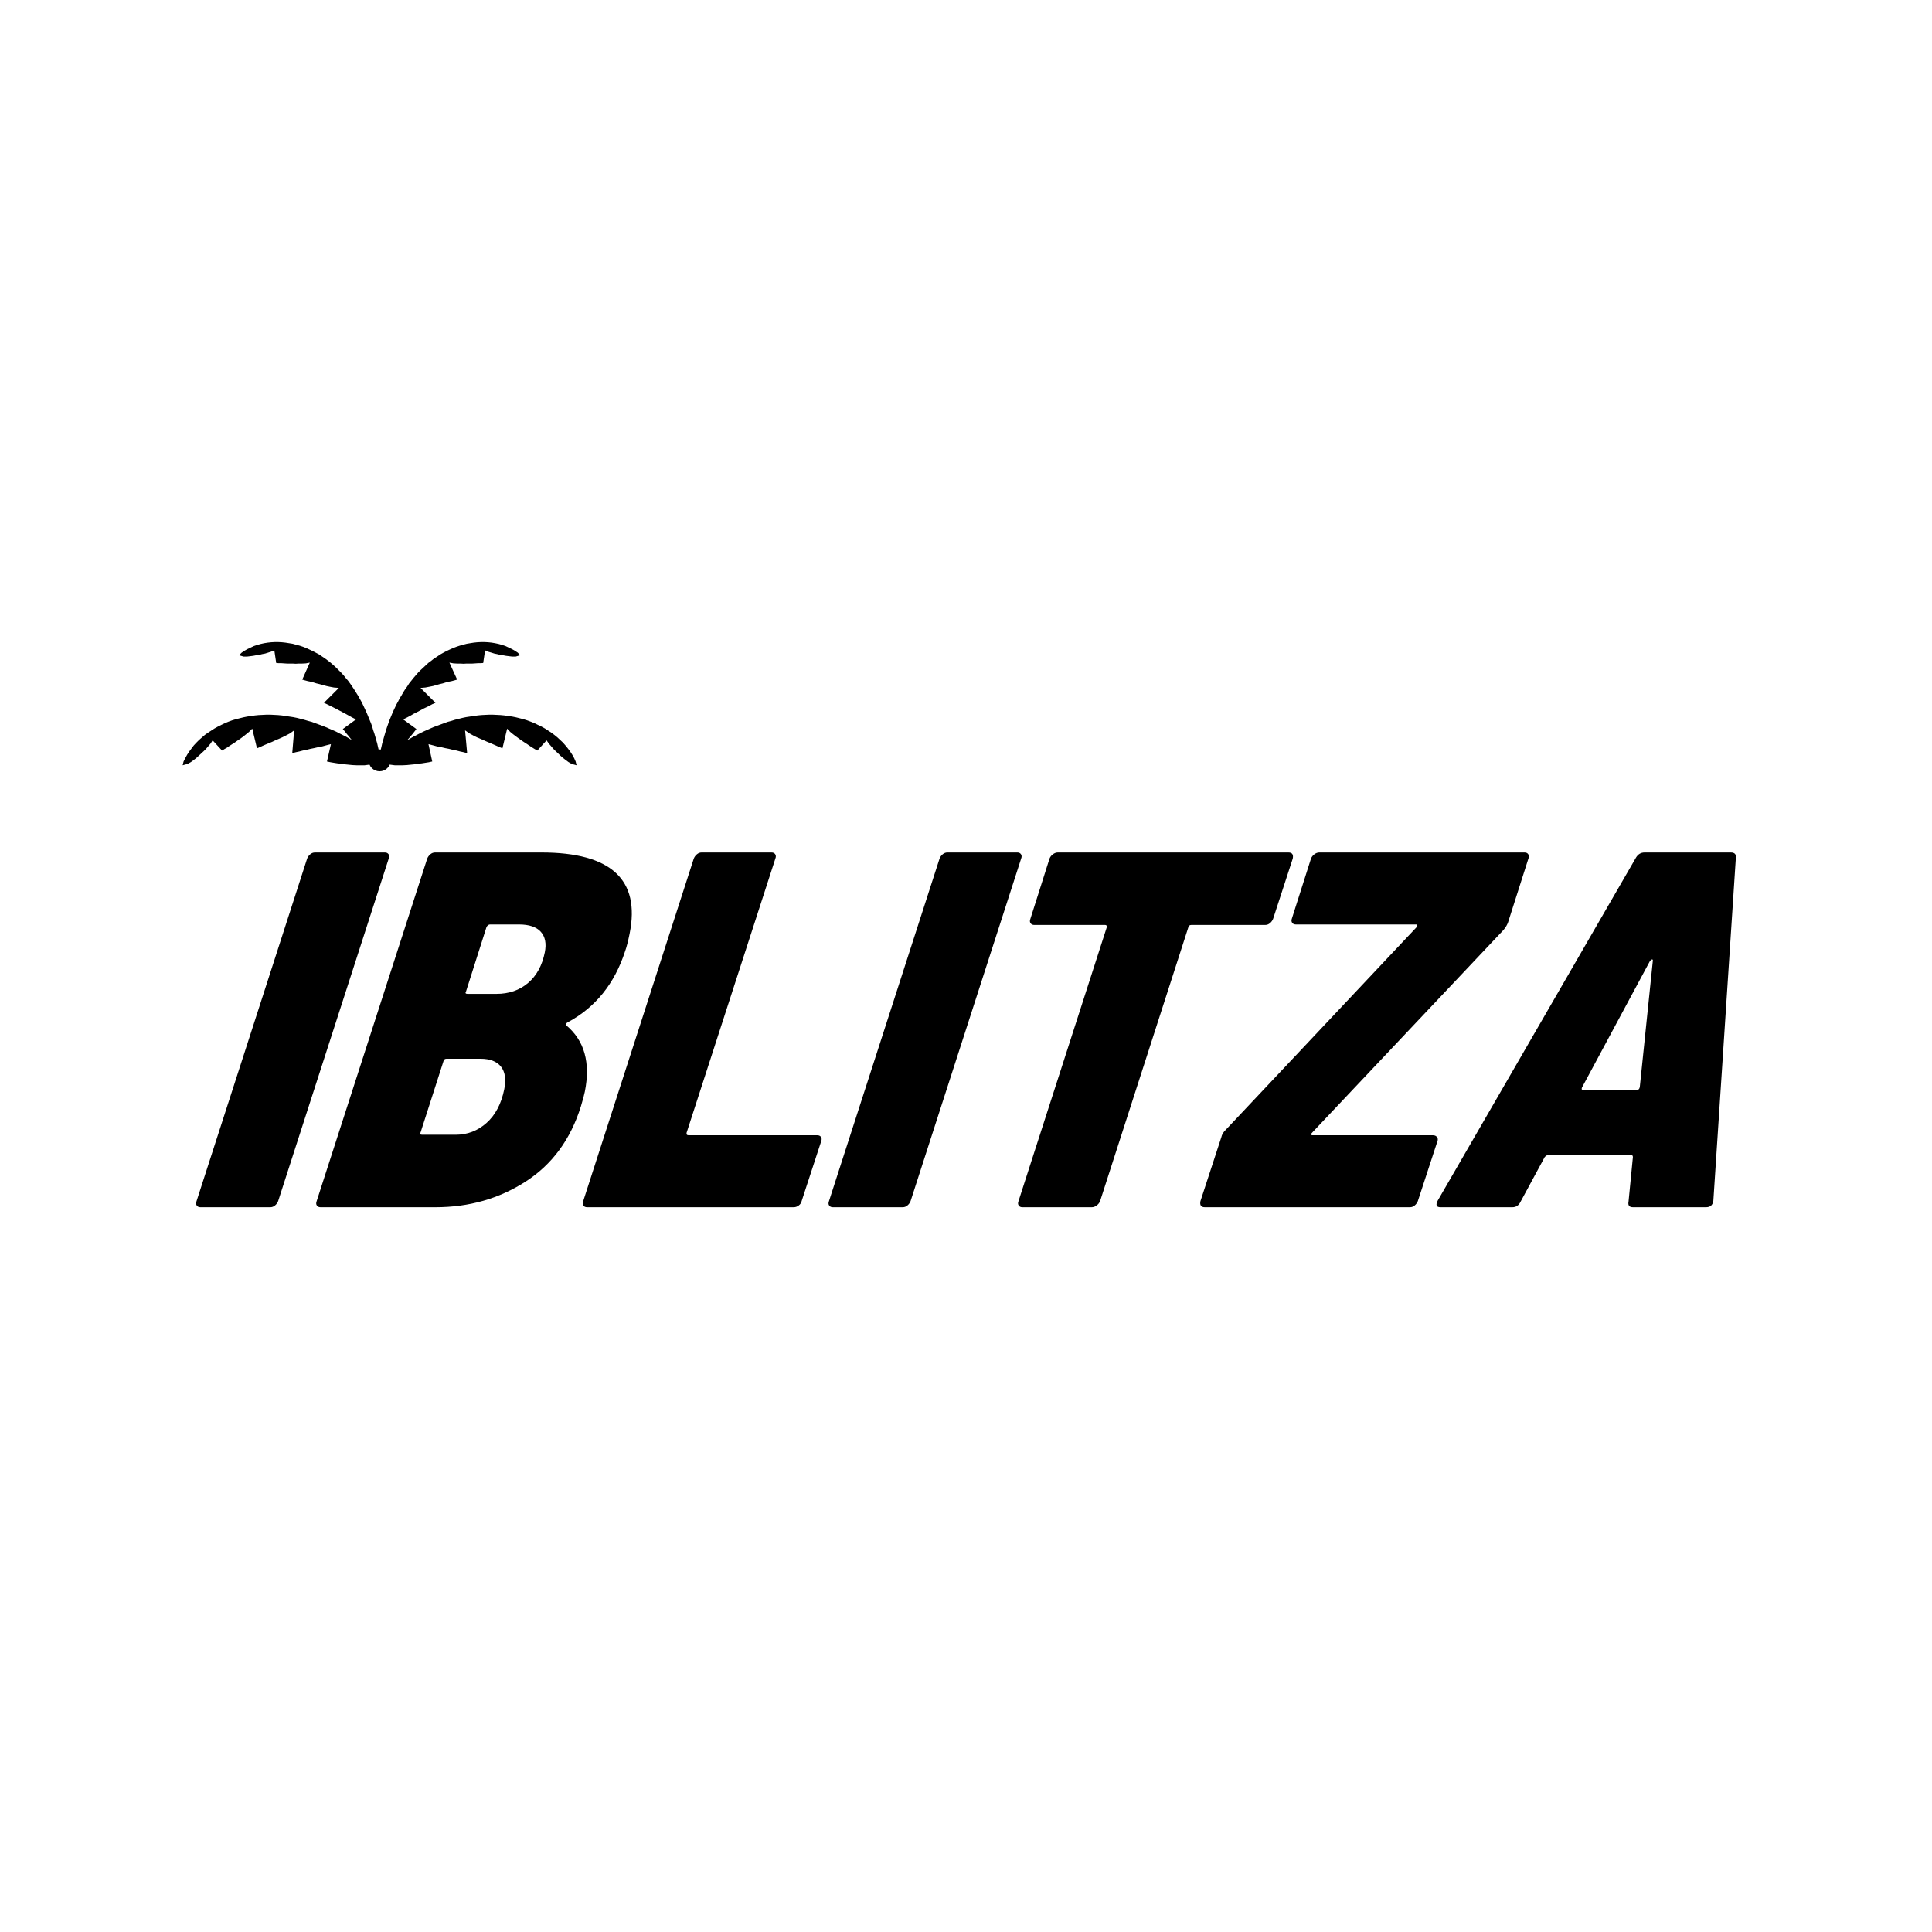
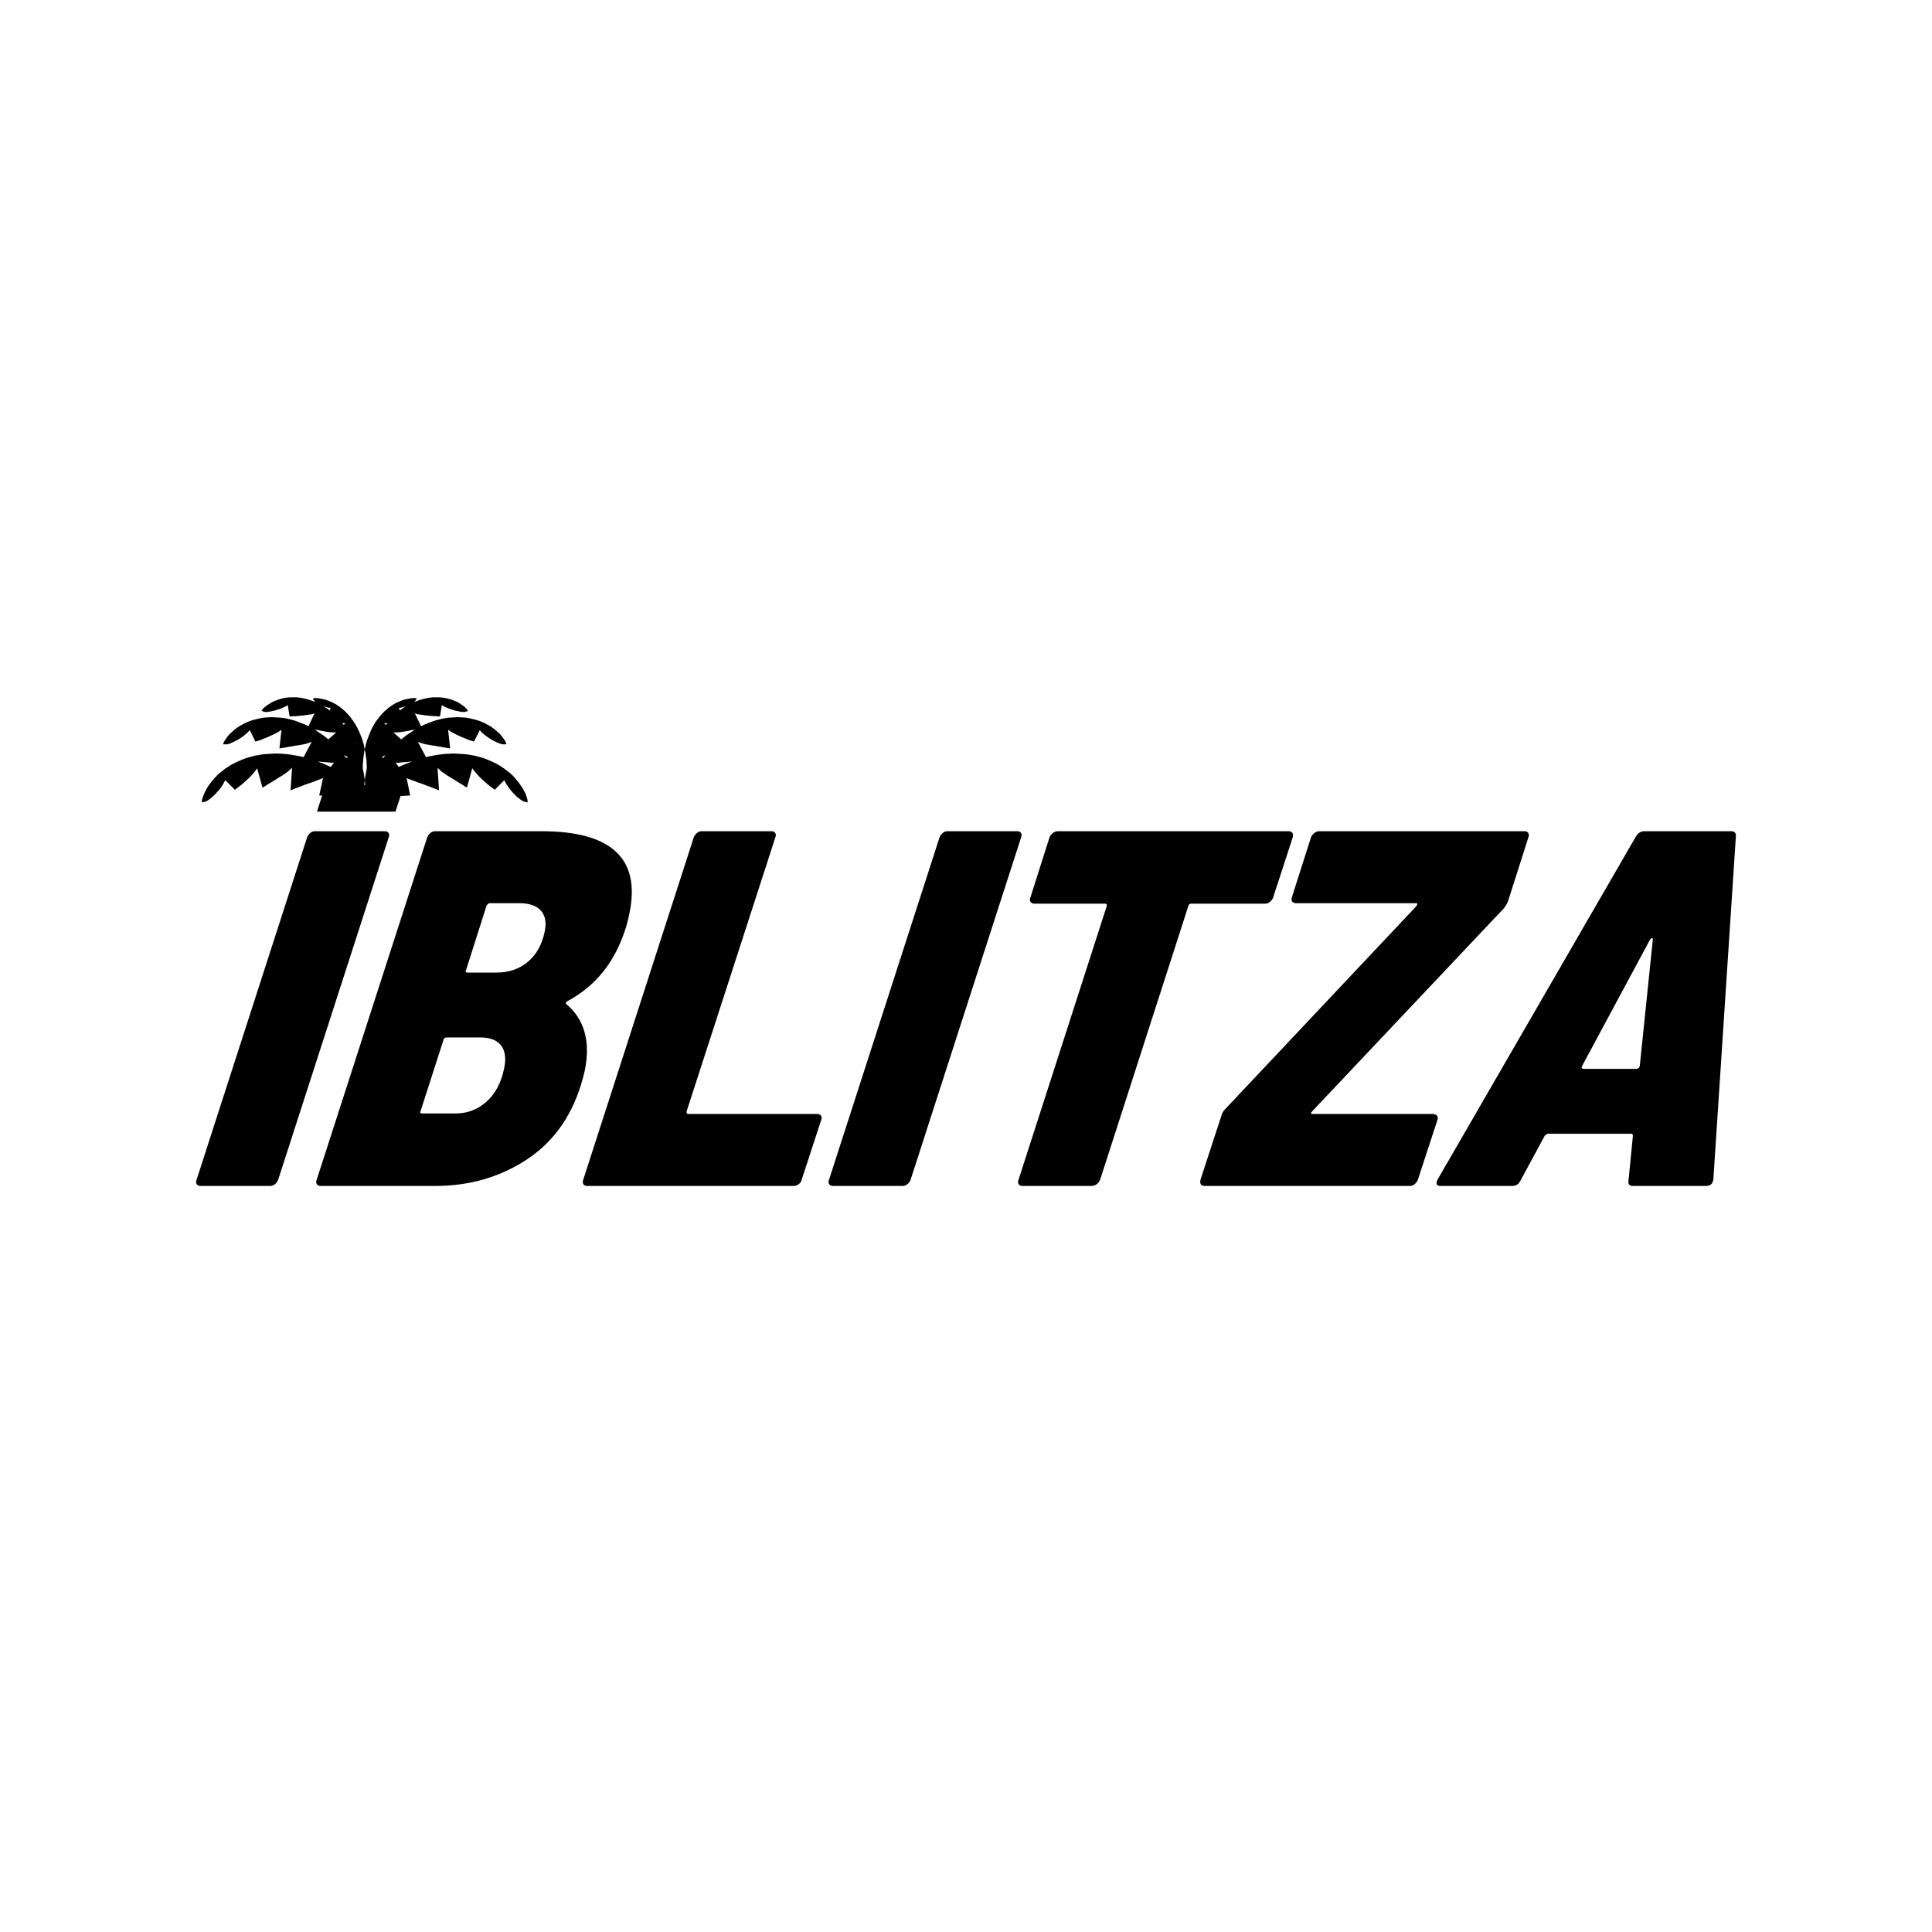
<svg xmlns="http://www.w3.org/2000/svg" viewBox="0 0 1024 1024" width="1024" height="1024">
  <defs />
  <rect width="1024" height="1024" fill="#ffffff" />
  <g fill="#000000">
-     <path d="M201.2,403.0 L202.6,401.3 L204.1,400.1 L205.7,398.9 L207.3,397.8 L208.9,396.6 L210.5,395.6 L212.2,394.5 L213.9,393.5 L215.6,392.5 L217.3,391.5 L219.0,390.5 L220.8,389.6 L222.5,388.7 L224.3,387.8 L226.1,387.0 L227.9,386.2 L229.7,385.4 L231.6,384.7 L233.5,384.0 L235.4,383.3 L237.3,382.6 L239.2,382.1 L241.1,381.5 L243.1,381.0 L245.1,380.5 L247.0,380.1 L249.0,379.8 L251.1,379.5 L253.1,379.2 L255.1,379.0 L257.1,378.9 L259.2,378.8 L261.2,378.8 L263.3,378.9 L265.3,379.0 L267.4,379.2 L269.4,379.5 L271.5,379.8 L273.5,380.2 L275.5,380.7 L277.5,381.2 L279.4,381.8 L281.3,382.5 L283.3,383.3 L285.1,384.2 L287.0,385.1 L288.8,386.1 L290.5,387.2 L292.2,388.3 L293.8,389.5 L295.4,390.8 L296.9,392.2 L298.4,393.6 L299.7,395.1 L301.0,396.7 L302.2,398.3 L303.3,400.0 L304.3,401.8 L305.1,403.6 L305.6,405.6 L305.6,405.6 L303.0,404.9 L301.3,403.9 L299.8,402.8 L298.4,401.7 L297.0,400.5 L295.8,399.3 L294.5,398.1 L293.3,396.9 L292.1,395.5 L290.9,394.1 L289.7,392.4 L284.8,397.8 L283.4,397.0 L282.1,396.2 L280.7,395.3 L279.4,394.4 L278.0,393.5 L276.5,392.5 L275.1,391.5 L273.6,390.4 L272.0,389.2 L270.4,387.9 L268.8,386.2 L266.3,396.6 L264.8,396.0 L263.2,395.3 L261.6,394.6 L260.0,393.9 L258.3,393.2 L256.5,392.4 L254.7,391.6 L252.8,390.8 L250.8,389.8 L248.8,388.7 L246.5,387.1 L247.6,399.2 L245.8,398.7 L243.9,398.3 L242.0,397.8 L240.0,397.4 L238.0,396.9 L235.9,396.5 L233.8,396.0 L231.6,395.6 L229.4,395.0 L227.1,394.4 L229.1,403.6 L227.3,404.0 L225.4,404.3 L223.5,404.6 L221.6,404.8 L219.6,405.1 L217.6,405.3 L215.6,405.5 L213.5,405.6 L211.4,405.6 L209.2,405.6 L206.9,405.3 L204.4,404.8 L201.2,403.0Z M201.2,403.0 L201.2,401.0 L201.4,399.2 L201.8,397.4 L202.2,395.7 L202.6,393.9 L203.1,392.2 L203.6,390.4 L204.1,388.7 L204.6,387.0 L205.2,385.2 L205.8,383.5 L206.4,381.8 L207.1,380.1 L207.8,378.4 L208.5,376.8 L209.3,375.1 L210.1,373.4 L211.0,371.8 L211.8,370.2 L212.8,368.6 L213.7,367.0 L214.7,365.4 L215.8,363.9 L216.8,362.3 L218.0,360.8 L219.1,359.4 L220.4,357.9 L221.6,356.5 L222.9,355.2 L224.3,353.9 L225.7,352.6 L227.1,351.3 L228.6,350.2 L230.1,349.0 L231.7,348.0 L233.3,346.9 L234.9,346.0 L236.6,345.1 L238.3,344.3 L240.1,343.5 L241.9,342.8 L243.7,342.2 L245.5,341.7 L247.4,341.2 L249.2,340.9 L251.1,340.6 L253.0,340.4 L254.9,340.3 L256.8,340.3 L258.7,340.4 L260.6,340.6 L262.4,340.9 L264.3,341.3 L266.1,341.8 L267.9,342.4 L269.6,343.2 L271.3,344.0 L272.9,344.9 L274.4,345.9 L275.7,347.3 L275.7,347.3 L273.3,348.0 L271.5,348.0 L269.8,347.8 L268.2,347.6 L266.6,347.3 L265.1,347.1 L263.5,346.7 L262.0,346.4 L260.4,345.9 L258.7,345.4 L257.1,344.7 L256.1,351.4 L254.7,351.5 L253.3,351.5 L251.9,351.6 L250.4,351.7 L248.9,351.7 L247.3,351.7 L245.7,351.8 L244.0,351.7 L242.3,351.7 L240.4,351.6 L238.2,351.2 L242.3,360.2 L240.9,360.6 L239.4,361.0 L237.9,361.3 L236.3,361.7 L234.7,362.2 L233.0,362.6 L231.3,363.1 L229.5,363.6 L227.5,364.0 L225.4,364.4 L222.9,364.6 L230.8,372.5 L229.2,373.2 L227.7,374.0 L226.1,374.8 L224.4,375.6 L222.8,376.5 L221.1,377.4 L219.3,378.3 L217.6,379.3 L215.7,380.3 L213.7,381.3 L220.7,386.4 L219.7,387.7 L218.6,389.1 L217.5,390.4 L216.3,391.8 L215.1,393.1 L213.9,394.5 L212.6,395.8 L211.3,397.2 L209.8,398.5 L208.3,399.8 L206.6,401.1 L204.6,402.3 L201.2,403.0Z M201.2,403.0 L199.9,401.3 L198.4,400.1 L196.8,398.9 L195.2,397.8 L193.6,396.6 L191.9,395.6 L190.3,394.5 L188.6,393.5 L186.9,392.5 L185.2,391.5 L183.5,390.5 L181.7,389.6 L179.9,388.7 L178.2,387.8 L176.4,387.0 L174.5,386.2 L172.7,385.4 L170.9,384.7 L169.0,384.0 L167.1,383.3 L165.2,382.6 L163.3,382.1 L161.3,381.5 L159.4,381.0 L157.4,380.5 L155.4,380.1 L153.4,379.8 L151.4,379.5 L149.4,379.2 L147.3,379.0 L145.3,378.9 L143.3,378.8 L141.2,378.8 L139.2,378.9 L137.1,379.0 L135.1,379.2 L133.0,379.5 L131.0,379.8 L129.0,380.2 L127.0,380.7 L125.0,381.2 L123.0,381.8 L121.1,382.5 L119.2,383.3 L117.3,384.2 L115.5,385.1 L113.7,386.1 L112.0,387.2 L110.3,388.3 L108.6,389.5 L107.1,390.8 L105.5,392.2 L104.1,393.6 L102.7,395.1 L101.5,396.7 L100.3,398.3 L99.2,400.0 L98.2,401.8 L97.3,403.6 L96.8,405.6 L96.8,405.6 L99.4,404.9 L101.2,403.9 L102.7,402.8 L104.1,401.7 L105.4,400.5 L106.7,399.3 L108.0,398.1 L109.2,396.9 L110.4,395.5 L111.6,394.1 L112.7,392.4 L117.7,397.8 L119.0,397.0 L120.4,396.2 L121.7,395.3 L123.1,394.4 L124.5,393.5 L125.9,392.5 L127.4,391.5 L128.9,390.4 L130.4,389.2 L132.0,387.9 L133.7,386.2 L136.2,396.6 L137.7,396.0 L139.2,395.3 L140.8,394.6 L142.5,393.9 L144.2,393.2 L145.9,392.4 L147.8,391.6 L149.6,390.8 L151.6,389.8 L153.7,388.7 L155.9,387.1 L154.9,399.2 L156.7,398.7 L158.6,398.3 L160.5,397.8 L162.5,397.4 L164.5,396.9 L166.5,396.5 L168.7,396.0 L170.8,395.6 L173.0,395.0 L175.4,394.4 L173.3,403.6 L175.2,404.0 L177.0,404.3 L178.9,404.6 L180.9,404.8 L182.8,405.1 L184.8,405.3 L186.8,405.5 L188.9,405.6 L191.1,405.6 L193.3,405.6 L195.6,405.3 L198.0,404.8 L201.2,403.0Z M201.2,403.0 L201.3,401.0 L201.0,399.2 L200.7,397.4 L200.3,395.7 L199.9,393.9 L199.4,392.2 L198.9,390.4 L198.4,388.7 L197.8,387.0 L197.3,385.2 L196.7,383.5 L196.0,381.8 L195.3,380.1 L194.6,378.4 L193.9,376.8 L193.1,375.1 L192.3,373.4 L191.5,371.8 L190.6,370.2 L189.7,368.6 L188.7,367.0 L187.7,365.4 L186.7,363.9 L185.6,362.3 L184.5,360.8 L183.3,359.4 L182.1,357.9 L180.8,356.5 L179.5,355.2 L178.2,353.9 L176.8,352.6 L175.3,351.3 L173.9,350.2 L172.3,349.0 L170.8,348.0 L169.2,346.9 L167.5,346.0 L165.8,345.1 L164.1,344.3 L162.4,343.5 L160.6,342.8 L158.8,342.2 L156.9,341.7 L155.1,341.2 L153.2,340.9 L151.3,340.6 L149.4,340.4 L147.5,340.3 L145.6,340.3 L143.8,340.4 L141.9,340.6 L140.0,340.9 L138.2,341.3 L136.4,341.8 L134.6,342.4 L132.9,343.2 L131.2,344.0 L129.6,344.9 L128.1,345.9 L126.7,347.3 L126.7,347.3 L129.1,348.0 L130.9,348.0 L132.6,347.8 L134.2,347.6 L135.8,347.3 L137.4,347.1 L138.9,346.7 L140.5,346.4 L142.1,345.9 L143.7,345.4 L145.4,344.7 L146.4,351.4 L147.8,351.5 L149.2,351.5 L150.6,351.6 L152.1,351.7 L153.6,351.7 L155.1,351.7 L156.7,351.8 L158.4,351.7 L160.2,351.7 L162.1,351.6 L164.2,351.2 L160.2,360.2 L161.6,360.6 L163.1,361.0 L164.6,361.3 L166.1,361.7 L167.7,362.2 L169.4,362.6 L171.2,363.1 L173.0,363.6 L174.9,364.0 L177.0,364.4 L179.6,364.6 L171.7,372.5 L173.2,373.2 L174.8,374.0 L176.4,374.8 L178.0,375.6 L179.7,376.5 L181.4,377.4 L183.1,378.3 L184.9,379.3 L186.7,380.3 L188.7,381.3 L181.7,386.4 L182.8,387.7 L183.9,389.1 L185.0,390.4 L186.1,391.8 L187.3,393.1 L188.6,394.5 L189.8,395.8 L191.2,397.2 L192.6,398.5 L194.2,399.8 L195.9,401.1 L197.9,402.3 L201.2,403.0Z" />
-     <circle cx="201.2" cy="403.0" r="5.8" />
+     <path d="M168.0,430.2 L209.6,430.2 L214.2,416.1 L172.5,416.1Z" />
+     <path d="M193.3,418.2 L194.5,416.8 L195.8,415.7 L197.1,414.7 L198.4,413.8 L199.8,412.9 L201.2,412.0 L202.6,411.1 L204.1,410.3 L205.5,409.5 L207.0,408.7 L208.4,407.9 L209.9,407.2 L211.4,406.5 L212.9,405.8 L214.5,405.1 L216.0,404.5 L217.6,403.9 L219.2,403.3 L220.8,402.8 L222.4,402.2 L224.0,401.8 L225.7,401.3 L227.4,400.9 L229.0,400.6 L230.7,400.3 L232.4,400.0 L234.1,399.8 L235.8,399.6 L237.6,399.5 L239.3,399.4 L241.0,399.4 L242.8,399.5 L244.5,399.6 L246.2,399.7 L248.0,399.9 L249.7,400.2 L251.4,400.5 L253.1,400.9 L254.8,401.4 L256.5,401.9 L258.1,402.5 L259.7,403.2 L261.3,403.9 L262.9,404.7 L264.4,405.5 L265.9,406.5 L267.3,407.4 L268.7,408.5 L270.1,409.6 L271.4,410.7 L272.6,412.0 L273.7,413.3 L274.8,414.6 L275.8,416.0 L276.8,417.4 L277.6,418.9 L278.4,420.4 L279.0,422.0 L279.5,423.6 L279.7,425.3 L279.7,425.3 L277.3,424.7 L275.9,423.8 L274.6,422.8 L273.5,421.9 L272.5,420.8 L271.5,419.8 L270.6,418.7 L269.7,417.6 L268.9,416.3 L268.0,415.0 L267.3,413.5 L262.2,418.6 L261.2,417.8 L260.2,417.1 L259.2,416.3 L258.2,415.5 L257.2,414.6 L256.1,413.6 L255.0,412.6 L253.9,411.5 L252.8,410.3 L251.6,408.9 L250.3,407.2 L247.5,417.4 L246.4,416.8 L245.2,416.0 L244.0,415.3 L242.7,414.5 L241.4,413.7 L240.0,412.8 L238.5,411.9 L237.0,411.0 L235.4,409.9 L233.7,408.7 L231.9,406.9 L232.7,418.9 L231.2,418.3 L229.7,417.7 L228.1,417.1 L226.4,416.5 L224.7,415.8 L223.0,415.2 L221.2,414.6 L219.4,413.9 L217.5,413.2 L215.5,412.4 L217.4,421.6 L215.9,421.7 L214.3,421.8 L212.7,421.9 L211.1,422.0 L209.4,422.1 L207.7,422.1 L205.9,422.0 L204.1,421.9 L202.3,421.8 L200.3,421.5 L198.3,421.1 L196.2,420.3 L193.3,418.2Z M193.3,418.2 L193.7,416.6 L194.4,415.1 L195.1,413.7 L195.8,412.4 L196.6,411.0 L197.4,409.7 L198.3,408.4 L199.1,407.1 L200.0,405.8 L201.0,404.6 L201.9,403.3 L202.9,402.1 L203.8,400.9 L204.9,399.7 L205.9,398.5 L207.0,397.3 L208.1,396.2 L209.2,395.0 L210.4,393.9 L211.6,392.9 L212.8,391.8 L214.0,390.8 L215.3,389.8 L216.6,388.9 L218.0,388.0 L219.3,387.1 L220.7,386.2 L222.2,385.5 L223.6,384.7 L225.1,384.0 L226.6,383.4 L228.1,382.8 L229.7,382.2 L231.3,381.7 L232.9,381.3 L234.5,380.9 L236.1,380.6 L237.7,380.4 L239.4,380.3 L241.1,380.2 L242.7,380.1 L244.4,380.2 L246.0,380.3 L247.7,380.5 L249.3,380.8 L250.9,381.2 L252.5,381.6 L254.1,382.1 L255.6,382.7 L257.1,383.4 L258.6,384.2 L260.0,385.0 L261.3,385.9 L262.6,386.9 L263.8,388.0 L265.0,389.1 L266.0,390.3 L267.0,391.6 L267.9,393.0 L268.4,394.5 L268.4,394.5 L266.1,394.5 L264.6,394.0 L263.2,393.4 L262.0,392.8 L260.8,392.2 L259.7,391.5 L258.6,390.8 L257.5,390.0 L256.4,389.1 L255.3,388.2 L254.3,387.0 L251.2,393.1 L250.2,392.7 L249.1,392.4 L248.0,392.0 L246.9,391.5 L245.8,391.1 L244.6,390.6 L243.3,390.0 L242.0,389.4 L240.6,388.7 L239.1,387.9 L237.5,386.8 L238.6,396.7 L237.4,396.5 L236.2,396.3 L234.9,396.1 L233.5,395.8 L232.1,395.6 L230.6,395.3 L229.1,395.1 L227.4,394.8 L225.6,394.5 L223.7,394.0 L221.5,393.2 L226.8,403.2 L225.3,403.2 L223.8,403.3 L222.2,403.3 L220.6,403.4 L218.9,403.6 L217.2,403.7 L215.4,403.9 L213.6,404.0 L211.7,404.2 L209.7,404.3 L215.0,411.3 L213.8,412.0 L212.5,412.7 L211.2,413.4 L209.8,414.2 L208.5,414.9 L207.0,415.6 L205.5,416.3 L204.0,416.9 L202.3,417.5 L200.6,418.1 L198.7,418.6 L196.6,418.8 L193.3,418.2Z M193.3,418.2 L193.1,416.7 L193.1,415.3 L193.3,413.9 L193.4,412.6 L193.7,411.2 L193.9,409.8 L194.2,408.4 L194.4,407.1 L194.8,405.7 L195.1,404.4 L195.5,403.0 L195.9,401.7 L196.3,400.3 L196.7,399.0 L197.2,397.7 L197.7,396.3 L198.3,395.0 L198.8,393.7 L199.5,392.4 L200.1,391.1 L200.8,389.9 L201.5,388.6 L202.3,387.4 L203.1,386.2 L203.9,385.0 L204.8,383.8 L205.7,382.7 L206.7,381.6 L207.6,380.5 L208.7,379.4 L209.8,378.4 L210.9,377.5 L212.0,376.5 L213.2,375.6 L214.4,374.8 L215.7,374.0 L217.0,373.3 L218.3,372.6 L219.7,372.0 L221.1,371.5 L222.5,371.0 L223.9,370.6 L225.4,370.2 L226.8,369.9 L228.3,369.7 L229.8,369.6 L231.3,369.6 L232.8,369.6 L234.2,369.7 L235.7,369.9 L237.1,370.2 L238.6,370.6 L240.0,371.1 L241.3,371.6 L242.6,372.2 L243.9,373.0 L245.1,373.8 L246.2,374.6 L247.2,375.6 L248.1,376.8 L248.1,376.8 L246.1,377.4 L244.6,377.3 L243.4,377.1 L242.2,376.8 L241.0,376.6 L239.9,376.2 L238.8,375.9 L237.7,375.5 L236.6,375.0 L235.4,374.5 L234.2,373.7 L233.2,379.7 L232.2,379.7 L231.2,379.6 L230.2,379.6 L229.2,379.5 L228.1,379.4 L227.0,379.3 L225.8,379.2 L224.5,379.0 L223.1,378.8 L221.6,378.6 L219.9,378.1 L223.8,386.2 L222.8,386.3 L221.7,386.5 L220.5,386.6 L219.4,386.8 L218.1,387.0 L216.8,387.3 L215.4,387.5 L213.9,387.8 L212.4,388.0 L210.6,388.2 L208.5,388.2 L216.1,394.9 L214.9,395.4 L213.6,395.9 L212.3,396.5 L211.0,397.0 L209.7,397.7 L208.3,398.3 L206.9,399.0 L205.4,399.8 L203.9,400.5 L202.3,401.2 L209.0,405.3 L208.2,406.3 L207.4,407.3 L206.5,408.3 L205.7,409.4 L204.7,410.4 L203.8,411.5 L202.8,412.5 L201.7,413.6 L200.6,414.7 L199.3,415.7 L197.9,416.7 L196.3,417.6 L193.3,418.2Z M193.3,418.2 L192.9,417.2 L192.7,416.2 L192.6,415.2 L192.5,414.1 L192.4,413.1 L192.3,412.1 L192.3,411.1 L192.2,410.0 L192.2,409.0 L192.2,408.0 L192.3,407.0 L192.3,405.9 L192.3,404.9 L192.4,403.9 L192.5,402.8 L192.6,401.8 L192.7,400.8 L192.9,399.7 L193.0,398.7 L193.2,397.7 L193.4,396.7 L193.7,395.6 L193.9,394.6 L194.2,393.6 L194.5,392.6 L194.8,391.6 L195.2,390.6 L195.6,389.6 L196.0,388.6 L196.4,387.6 L196.8,386.7 L197.3,385.7 L197.8,384.8 L198.4,383.8 L198.9,382.9 L199.5,382.0 L200.2,381.2 L200.8,380.3 L201.5,379.5 L202.2,378.7 L202.9,377.9 L203.7,377.1 L204.5,376.4 L205.3,375.7 L206.1,375.0 L207.0,374.4 L207.9,373.8 L208.8,373.2 L209.7,372.7 L210.7,372.2 L211.7,371.8 L212.6,371.4 L213.6,371.0 L214.7,370.7 L215.7,370.5 L216.7,370.3 L217.8,370.1 L218.8,370.0 L219.9,370.0 L220.9,370.2 L220.9,370.2 L220.1,371.5 L219.3,372.2 L218.5,372.8 L217.6,373.2 L216.8,373.6 L216.0,374.0 L215.2,374.3 L214.3,374.6 L213.4,374.9 L212.4,375.1 L211.4,375.2 L213.2,379.3 L212.5,379.7 L211.8,380.1 L211.1,380.5 L210.4,380.9 L209.6,381.3 L208.8,381.7 L207.9,382.1 L207.0,382.5 L206.0,382.9 L204.9,383.2 L203.6,383.5 L208.7,387.7 L208.0,388.2 L207.3,388.7 L206.5,389.2 L205.7,389.8 L204.9,390.3 L204.0,390.9 L203.1,391.5 L202.2,392.0 L201.1,392.7 L200.0,393.3 L198.5,393.8 L205.3,396.7 L204.6,397.4 L203.8,398.1 L203.0,398.8 L202.2,399.6 L201.4,400.3 L200.5,401.1 L199.7,401.9 L198.8,402.7 L197.8,403.6 L196.8,404.4 L202.4,406.1 L202.0,407.0 L201.6,407.9 L201.1,408.8 L200.7,409.7 L200.2,410.7 L199.7,411.6 L199.2,412.5 L198.6,413.5 L197.9,414.5 L197.2,415.4 L196.4,416.4 L195.3,417.3 L193.3,418.2Z M193.3,418.2 L192.2,416.8 L190.9,415.7 L189.6,414.7 L188.2,413.8 L186.9,412.9 L185.5,412.0 L184.1,411.1 L182.6,410.3 L181.2,409.5 L179.7,408.7 L178.2,407.9 L176.8,407.2 L175.3,406.5 L173.7,405.8 L172.2,405.1 L170.6,404.5 L169.1,403.9 L167.5,403.3 L165.9,402.8 L164.3,402.2 L162.6,401.8 L161.0,401.3 L159.3,400.9 L157.7,400.6 L156.0,400.3 L154.3,400.0 L152.6,399.8 L150.8,399.6 L149.1,399.5 L147.4,399.4 L145.7,399.4 L143.9,399.5 L142.2,399.6 L140.4,399.7 L138.7,399.9 L137.0,400.2 L135.3,400.5 L133.6,400.9 L131.9,401.4 L130.2,401.9 L128.6,402.5 L127.0,403.2 L125.4,403.9 L123.8,404.7 L122.3,405.5 L120.8,406.5 L119.3,407.4 L118.0,408.5 L116.6,409.6 L115.3,410.7 L114.1,412.0 L112.9,413.3 L111.9,414.6 L110.8,416.0 L109.9,417.4 L109.1,418.9 L108.3,420.4 L107.7,422.0 L107.1,423.6 L106.9,425.3 L106.9,425.3 L109.4,424.7 L110.8,423.8 L112.0,422.8 L113.1,421.9 L114.2,420.8 L115.1,419.8 L116.1,418.7 L117.0,417.6 L117.8,416.3 L118.6,415.0 L119.4,413.5 L124.5,418.6 L125.5,417.8 L126.5,417.1 L127.5,416.3 L128.5,415.5 L129.5,414.6 L130.6,413.6 L131.7,412.6 L132.8,411.5 L133.9,410.3 L135.1,408.9 L136.3,407.2 L139.1,417.4 L140.3,416.8 L141.5,416.0 L142.7,415.3 L144.0,414.5 L145.3,413.7 L146.7,412.8 L148.1,411.9 L149.7,411.0 L151.3,409.9 L152.9,408.7 L154.8,406.9 L154.0,418.9 L155.5,418.3 L157.0,417.7 L158.6,417.1 L160.2,416.5 L161.9,415.8 L163.7,415.2 L165.5,414.6 L167.3,413.9 L169.2,413.2 L171.2,412.4 L169.2,421.6 L170.8,421.7 L172.4,421.8 L174.0,421.9 L175.6,422.0 L177.3,422.1 L179.0,422.1 L180.8,422.0 L182.6,421.9 L184.4,421.8 L186.3,421.5 L188.3,421.1 L190.5,420.3 L193.3,418.2Z M193.3,418.2 L193.0,416.6 L192.3,415.1 L191.6,413.7 L190.8,412.4 L190.1,411.0 L189.2,409.7 L188.4,408.4 L187.5,407.1 L186.6,405.8 L185.7,404.6 L184.8,403.3 L183.8,402.1 L182.8,400.9 L181.8,399.7 L180.8,398.5 L179.7,397.3 L178.6,396.2 L177.5,395.0 L176.3,393.9 L175.1,392.9 L173.9,391.8 L172.7,390.8 L171.4,389.8 L170.1,388.9 L168.7,388.0 L167.4,387.1 L166.0,386.2 L164.5,385.5 L163.1,384.7 L161.6,384.0 L160.1,383.4 L158.5,382.8 L157.0,382.2 L155.4,381.7 L153.8,381.3 L152.2,380.9 L150.6,380.6 L148.9,380.4 L147.3,380.3 L145.6,380.2 L144.0,380.1 L142.3,380.2 L140.7,380.3 L139.0,380.5 L137.4,380.8 L135.8,381.2 L134.2,381.6 L132.6,382.1 L131.1,382.7 L129.6,383.4 L128.1,384.2 L126.7,385.0 L125.4,385.9 L124.1,386.9 L122.9,388.0 L121.7,389.1 L120.6,390.3 L119.7,391.6 L118.8,393.0 L118.2,394.5 L118.2,394.5 L120.6,394.5 L122.1,394.0 L123.4,393.4 L124.7,392.8 L125.8,392.2 L127.0,391.5 L128.1,390.8 L129.2,390.0 L130.2,389.1 L131.3,388.2 L132.4,387.0 L135.4,393.1 L136.5,392.7 L137.6,392.4 L138.7,392.0 L139.8,391.5 L140.9,391.1 L142.1,390.6 L143.4,390.0 L144.7,389.4 L146.1,388.7 L147.6,387.9 L149.2,386.8 L148.1,396.7 L149.3,396.5 L150.5,396.3 L151.8,396.1 L153.2,395.8 L154.6,395.6 L156.1,395.3 L157.6,395.1 L159.3,394.8 L161.0,394.5 L162.9,394.0 L165.2,393.2 L159.9,403.2 L161.4,403.2 L162.9,403.3 L164.5,403.3 L166.1,403.4 L167.8,403.6 L169.5,403.7 L171.3,403.9 L173.1,404.0 L175.0,404.2 L177.0,404.3 L171.6,411.3 L172.9,412.0 L174.2,412.7 L175.5,413.4 L176.8,414.2 L178.2,414.9 L179.7,415.6 L181.2,416.3 L182.7,416.9 L184.3,417.5 L186.1,418.1 L187.9,418.6 L190.1,418.8 L193.3,418.2Z M193.3,418.2 L193.6,416.7 L193.5,415.3 L193.4,413.9 L193.2,412.6 L193.0,411.2 L192.8,409.8 L192.5,408.4 L192.2,407.1 L191.9,405.7 L191.6,404.4 L191.2,403.0 L190.8,401.7 L190.4,400.3 L189.9,399.0 L189.5,397.7 L189.0,396.3 L188.4,395.0 L187.8,393.7 L187.2,392.4 L186.6,391.1 L185.9,389.9 L185.2,388.6 L184.4,387.4 L183.6,386.2 L182.8,385.0 L181.9,383.8 L181.0,382.7 L180.0,381.6 L179.0,380.5 L178.0,379.4 L176.9,378.4 L175.8,377.5 L174.6,376.5 L173.5,375.6 L172.2,374.8 L171.0,374.0 L169.7,373.3 L168.3,372.6 L167.0,372.0 L165.6,371.5 L164.2,371.0 L162.8,370.6 L161.3,370.2 L159.8,369.9 L158.4,369.7 L156.9,369.6 L155.4,369.6 L153.9,369.6 L152.4,369.7 L151.0,369.9 L149.5,370.2 L148.1,370.6 L146.7,371.1 L145.4,371.6 L144.1,372.2 L142.8,373.0 L141.6,373.8 L140.5,374.6 L139.4,375.6 L138.6,376.8 L138.6,376.8 L140.6,377.4 L142.0,377.3 L143.3,377.1 L144.5,376.8 L145.6,376.6 L146.8,376.2 L147.9,375.9 L149.0,375.5 L150.1,375.0 L151.3,374.5 L152.5,373.7 L153.5,379.7 L154.5,379.7 L155.4,379.6 L156.5,379.6 L157.5,379.5 L158.6,379.4 L159.7,379.3 L160.9,379.2 L162.2,379.0 L163.5,378.8 L165.0,378.6 L166.7,378.1 L162.9,386.2 L163.9,386.3 L165.0,386.5 L166.1,386.6 L167.3,386.8 L168.6,387.0 L169.9,387.3 L171.3,387.5 L172.7,387.8 L174.3,388.0 L176.0,388.2 L178.2,388.2 L170.6,394.9 L171.8,395.4 L173.1,395.9 L174.3,396.5 L175.7,397.0 L177.0,397.7 L178.4,398.3 L179.8,399.0 L181.2,399.8 L182.8,400.5 L184.4,401.2 L177.7,405.3 L178.5,406.3 L179.3,407.3 L180.1,408.3 L181.0,409.4 L181.9,410.4 L182.9,411.5 L183.9,412.5 L185.0,413.6 L186.1,414.7 L187.4,415.7 L188.8,416.7 L190.4,417.6 L193.3,418.2Z M193.3,418.2 L193.8,417.2 L194.0,416.2 L194.1,415.2 L194.2,414.1 L194.3,413.1 L194.4,412.1 L194.4,411.1 L194.4,410.0 L194.4,409.0 L194.4,408.0 L194.4,407.0 L194.4,405.9 L194.3,404.9 L194.3,403.9 L194.2,402.8 L194.1,401.8 L193.9,400.8 L193.8,399.7 L193.6,398.7 L193.4,397.7 L193.2,396.7 L193.0,395.6 L192.8,394.6 L192.5,393.6 L192.2,392.6 L191.9,391.6 L191.5,390.6 L191.1,389.6 L190.7,388.6 L190.3,387.6 L189.8,386.7 L189.4,385.7 L188.8,384.8 L188.3,383.8 L187.7,382.9 L187.1,382.0 L186.5,381.2 L185.9,380.3 L185.2,379.5 L184.5,378.7 L183.7,377.9 L183.0,377.1 L182.2,376.4 L181.4,375.7 L180.5,375.0 L179.7,374.4 L178.8,373.8 L177.9,373.2 L176.9,372.7 L176.0,372.2 L175.0,371.8 L174.0,371.4 L173.0,371.0 L172.0,370.7 L171.0,370.5 L170.0,370.3 L168.9,370.1 L167.9,370.0 L166.8,370.0 L165.8,370.2 L165.8,370.2 L166.6,371.5 L167.4,372.2 L168.2,372.8 L169.0,373.2 L169.8,373.6 L170.7,374.0 L171.5,374.3 L172.4,374.6 L173.3,374.9 L174.2,375.1 L175.3,375.2 L173.5,379.3 L174.2,379.7 L174.9,380.1 L175.6,380.5 L176.3,380.9 L177.1,381.3 L177.9,381.7 L178.8,382.1 L179.7,382.5 L180.7,382.9 L181.7,383.2 L183.0,383.5 L178.0,387.7 L178.7,388.2 L179.4,388.7 L180.2,389.2 L181.0,389.8 L181.8,390.3 L182.6,390.9 L183.5,391.5 L184.5,392.0 L185.5,392.7 L186.7,393.3 L188.2,393.8 L181.3,396.7 L182.1,397.4 L182.9,398.1 L183.7,398.8 L184.5,399.6 L185.3,400.3 L186.2,401.1 L187.0,401.9 L187.9,402.7 L188.9,403.6 L189.9,404.4 L184.3,406.1 L184.7,407.0 L185.1,407.9 L185.5,408.8 L186.0,409.7 L186.5,410.7 L187.0,411.6 L187.5,412.5 L188.1,413.5 L188.7,414.5 L189.5,415.4 L190.3,416.4 L191.3,417.3 L193.3,418.2Z" />
  </g>
-   <path d="M104.18 636.62 162.79 455.06Q163.33 453.72 164.45 452.78Q165.58 451.84 166.92 451.84H203.99Q205.33 451.84 205.95 452.78Q206.57 453.72 206.03 455.06L147.42 636.62Q146.89 637.97 145.76 638.91Q144.63 639.85 143.29 639.85H106.22Q104.88 639.85 104.26 638.91Q103.64 637.97 104.18 636.62ZM230.85 639.85H169.88Q168.54 639.85 167.92 638.91Q167.30 637.97 167.84 636.62L226.44 455.06Q226.98 453.72 228.11 452.78Q229.24 451.84 230.58 451.84H286.98Q342.31 451.84 333.72 494.81Q332.48 500.99 331.30 504.21Q322.92 530.00 300.95 541.81Q299.45 542.62 300.09 543.42Q314.59 555.51 309.97 578.61Q309.49 581.03 307.88 586.40Q299.66 612.72 278.55 626.28Q257.44 639.85 230.85 639.85ZM257.87 491.32 247.02 525.43Q246.21 526.77 247.82 526.77H263.13Q273.07 526.77 279.87 521.00Q286.66 515.22 288.76 504.75Q290.15 497.76 286.63 493.87Q283.12 489.98 275.06 489.98H259.75Q258.67 489.98 257.87 491.32ZM267.27 577.27Q268.83 569.48 265.50 565.31Q262.17 561.15 254.65 561.15H236.65Q235.31 561.15 235.04 562.49L222.95 600.10Q222.15 601.44 223.76 601.44H241.48Q250.88 601.44 257.92 595.13Q264.96 588.82 267.27 577.27ZM309.11 636.62 367.72 455.06Q368.26 453.72 369.39 452.78Q370.51 451.84 371.86 451.84H408.92Q410.27 451.84 410.88 452.78Q411.50 453.72 410.96 455.06L363.91 600.37Q363.64 601.71 364.98 601.71H433.20Q434.55 601.71 435.16 602.65Q435.78 603.59 435.24 604.93L424.88 636.62Q424.61 637.97 423.35 638.91Q422.08 639.85 420.74 639.85H311.16Q309.81 639.85 309.20 638.91Q308.58 637.97 309.11 636.62ZM439.38 636.62 497.99 455.06Q498.52 453.72 499.65 452.78Q500.78 451.84 502.12 451.84H539.19Q540.53 451.84 541.15 452.78Q541.77 453.72 541.23 455.06L482.62 636.62Q482.09 637.97 480.96 638.91Q479.83 639.85 478.49 639.85H441.42Q440.08 639.85 439.46 638.91Q438.84 637.97 439.38 636.62ZM685.19 455.06 674.77 487.02Q674.23 488.36 673.11 489.30Q671.98 490.24 670.63 490.24H631.42Q630.08 490.24 629.81 491.59L583.07 636.62Q582.54 637.97 581.28 638.91Q580.01 639.85 578.67 639.85H541.87Q540.53 639.85 539.91 638.91Q539.29 637.97 539.83 636.62L586.57 491.59Q586.83 490.24 585.76 490.24H548.16Q546.82 490.24 546.20 489.30Q545.58 488.36 546.12 487.02L556.27 455.06Q556.81 453.72 558.07 452.78Q559.33 451.84 560.67 451.84H682.88Q685.84 451.84 685.19 455.06ZM636.26 636.62 647.32 602.78Q647.75 600.63 649.74 598.75L750.67 491.59Q751.80 489.98 750.46 489.98H686.80Q685.46 489.98 684.84 489.04Q684.23 488.10 684.76 486.75L694.86 455.06Q695.40 453.72 696.66 452.78Q697.92 451.84 699.27 451.84H808.04Q809.39 451.84 810.00 452.78Q810.62 453.72 810.09 455.06L799.29 488.90Q798.64 490.78 796.87 492.93L695.67 600.10Q694.00 601.71 695.88 601.71H759.54Q760.88 601.71 761.63 602.65Q762.38 603.59 761.85 604.93L751.48 636.62Q750.94 637.97 749.81 638.91Q748.69 639.85 747.34 639.85H638.57Q635.61 639.85 636.26 636.62ZM863.16 636.89 865.47 613.26Q865.41 612.18 864.61 612.18H820.56Q819.75 612.18 818.73 613.26L805.95 636.89Q804.55 639.85 801.60 639.85H763.46Q760.24 639.85 762.01 636.36L867.13 454.52Q868.75 451.84 871.70 451.84H917.36Q920.31 451.84 920.05 454.52L908.12 636.36L908.01 636.89Q907.42 639.85 904.20 639.85H865.52Q862.57 639.85 863.16 636.89ZM839.52 577.80H867.19Q868.80 577.80 869.12 576.19L876.00 509.58Q876.21 508.51 875.67 508.51Q875.14 508.51 874.39 509.58L838.45 576.46Q837.91 577.80 839.52 577.80Z" fill="#000000" />
+   <path d="M104.18 625.34 162.79 443.78Q163.33 442.44 164.45 441.50Q165.58 440.56 166.92 440.56H203.99Q205.33 440.56 205.95 441.50Q206.57 442.44 206.03 443.78L147.42 625.34Q146.89 626.69 145.76 627.63Q144.63 628.57 143.29 628.57H106.22Q104.88 628.57 104.26 627.63Q103.64 626.69 104.18 625.34ZM230.85 628.57H169.88Q168.54 628.57 167.92 627.63Q167.30 626.69 167.84 625.34L226.44 443.78Q226.98 442.44 228.11 441.50Q229.24 440.56 230.58 440.56H286.98Q342.31 440.56 333.72 483.53Q332.48 489.71 331.30 492.93Q322.92 518.71 300.95 530.53Q299.45 531.34 300.09 532.14Q314.59 544.23 309.97 567.33Q309.49 569.75 307.88 575.12Q299.66 601.44 278.55 615.00Q257.44 628.57 230.85 628.57ZM257.87 480.04 247.02 514.15Q246.21 515.49 247.82 515.49H263.13Q273.07 515.49 279.87 509.72Q286.66 503.94 288.76 493.47Q290.15 486.48 286.63 482.59Q283.12 478.70 275.06 478.70H259.75Q258.67 478.70 257.87 480.04ZM267.27 565.99Q268.83 558.20 265.50 554.03Q262.17 549.87 254.65 549.87H236.65Q235.31 549.87 235.04 551.21L222.95 588.82Q222.15 590.16 223.76 590.16H241.48Q250.88 590.16 257.92 583.85Q264.96 577.54 267.27 565.99ZM309.11 625.34 367.72 443.78Q368.26 442.44 369.39 441.50Q370.51 440.56 371.86 440.56H408.92Q410.27 440.56 410.88 441.50Q411.50 442.44 410.96 443.78L363.91 589.08Q363.64 590.43 364.98 590.43H433.20Q434.55 590.43 435.16 591.37Q435.78 592.31 435.24 593.65L424.88 625.34Q424.61 626.69 423.35 627.63Q422.08 628.57 420.74 628.57H311.16Q309.81 628.57 309.20 627.63Q308.58 626.69 309.11 625.34ZM439.38 625.34 497.99 443.78Q498.52 442.44 499.65 441.50Q500.78 440.56 502.12 440.56H539.19Q540.53 440.56 541.15 441.50Q541.77 442.44 541.23 443.78L482.62 625.34Q482.09 626.69 480.96 627.63Q479.83 628.57 478.49 628.57H441.42Q440.08 628.57 439.46 627.63Q438.84 626.69 439.38 625.34ZM685.19 443.78 674.77 475.74Q674.23 477.08 673.11 478.02Q671.98 478.96 670.63 478.96H631.42Q630.08 478.96 629.81 480.31L583.07 625.34Q582.54 626.69 581.28 627.63Q580.01 628.57 578.67 628.57H541.87Q540.53 628.57 539.91 627.63Q539.29 626.69 539.83 625.34L586.57 480.31Q586.83 478.96 585.76 478.96H548.16Q546.82 478.96 546.20 478.02Q545.58 477.08 546.12 475.74L556.27 443.78Q556.81 442.44 558.07 441.50Q559.33 440.56 560.67 440.56H682.88Q685.84 440.56 685.19 443.78ZM636.26 625.34 647.32 591.50Q647.75 589.35 649.74 587.47L750.67 480.31Q751.80 478.70 750.46 478.70H686.80Q685.46 478.70 684.84 477.75Q684.23 476.81 684.76 475.47L694.86 443.78Q695.40 442.44 696.66 441.50Q697.92 440.56 699.27 440.56H808.04Q809.39 440.56 810.00 441.50Q810.62 442.44 810.09 443.78L799.29 477.62Q798.64 479.50 796.87 481.65L695.67 588.82Q694.00 590.43 695.88 590.43H759.54Q760.88 590.43 761.63 591.37Q762.38 592.31 761.85 593.65L751.48 625.34Q750.94 626.69 749.81 627.63Q748.69 628.57 747.34 628.57H638.57Q635.61 628.57 636.26 625.34ZM863.16 625.61 865.47 601.98Q865.41 600.90 864.61 600.90H820.56Q819.75 600.90 818.73 601.98L805.95 625.61Q804.55 628.57 801.60 628.57H763.46Q760.24 628.57 762.01 625.08L867.13 443.24Q868.75 440.56 871.70 440.56H917.36Q920.31 440.56 920.05 443.24L908.12 625.08L908.01 625.61Q907.42 628.57 904.20 628.57H865.52Q862.57 628.57 863.16 625.61ZM839.52 566.52H867.19Q868.80 566.52 869.12 564.91L876.00 498.30Q876.21 497.23 875.67 497.23Q875.14 497.23 874.39 498.30L838.45 565.18Q837.91 566.52 839.52 566.52Z" fill="#000000" />
</svg>
